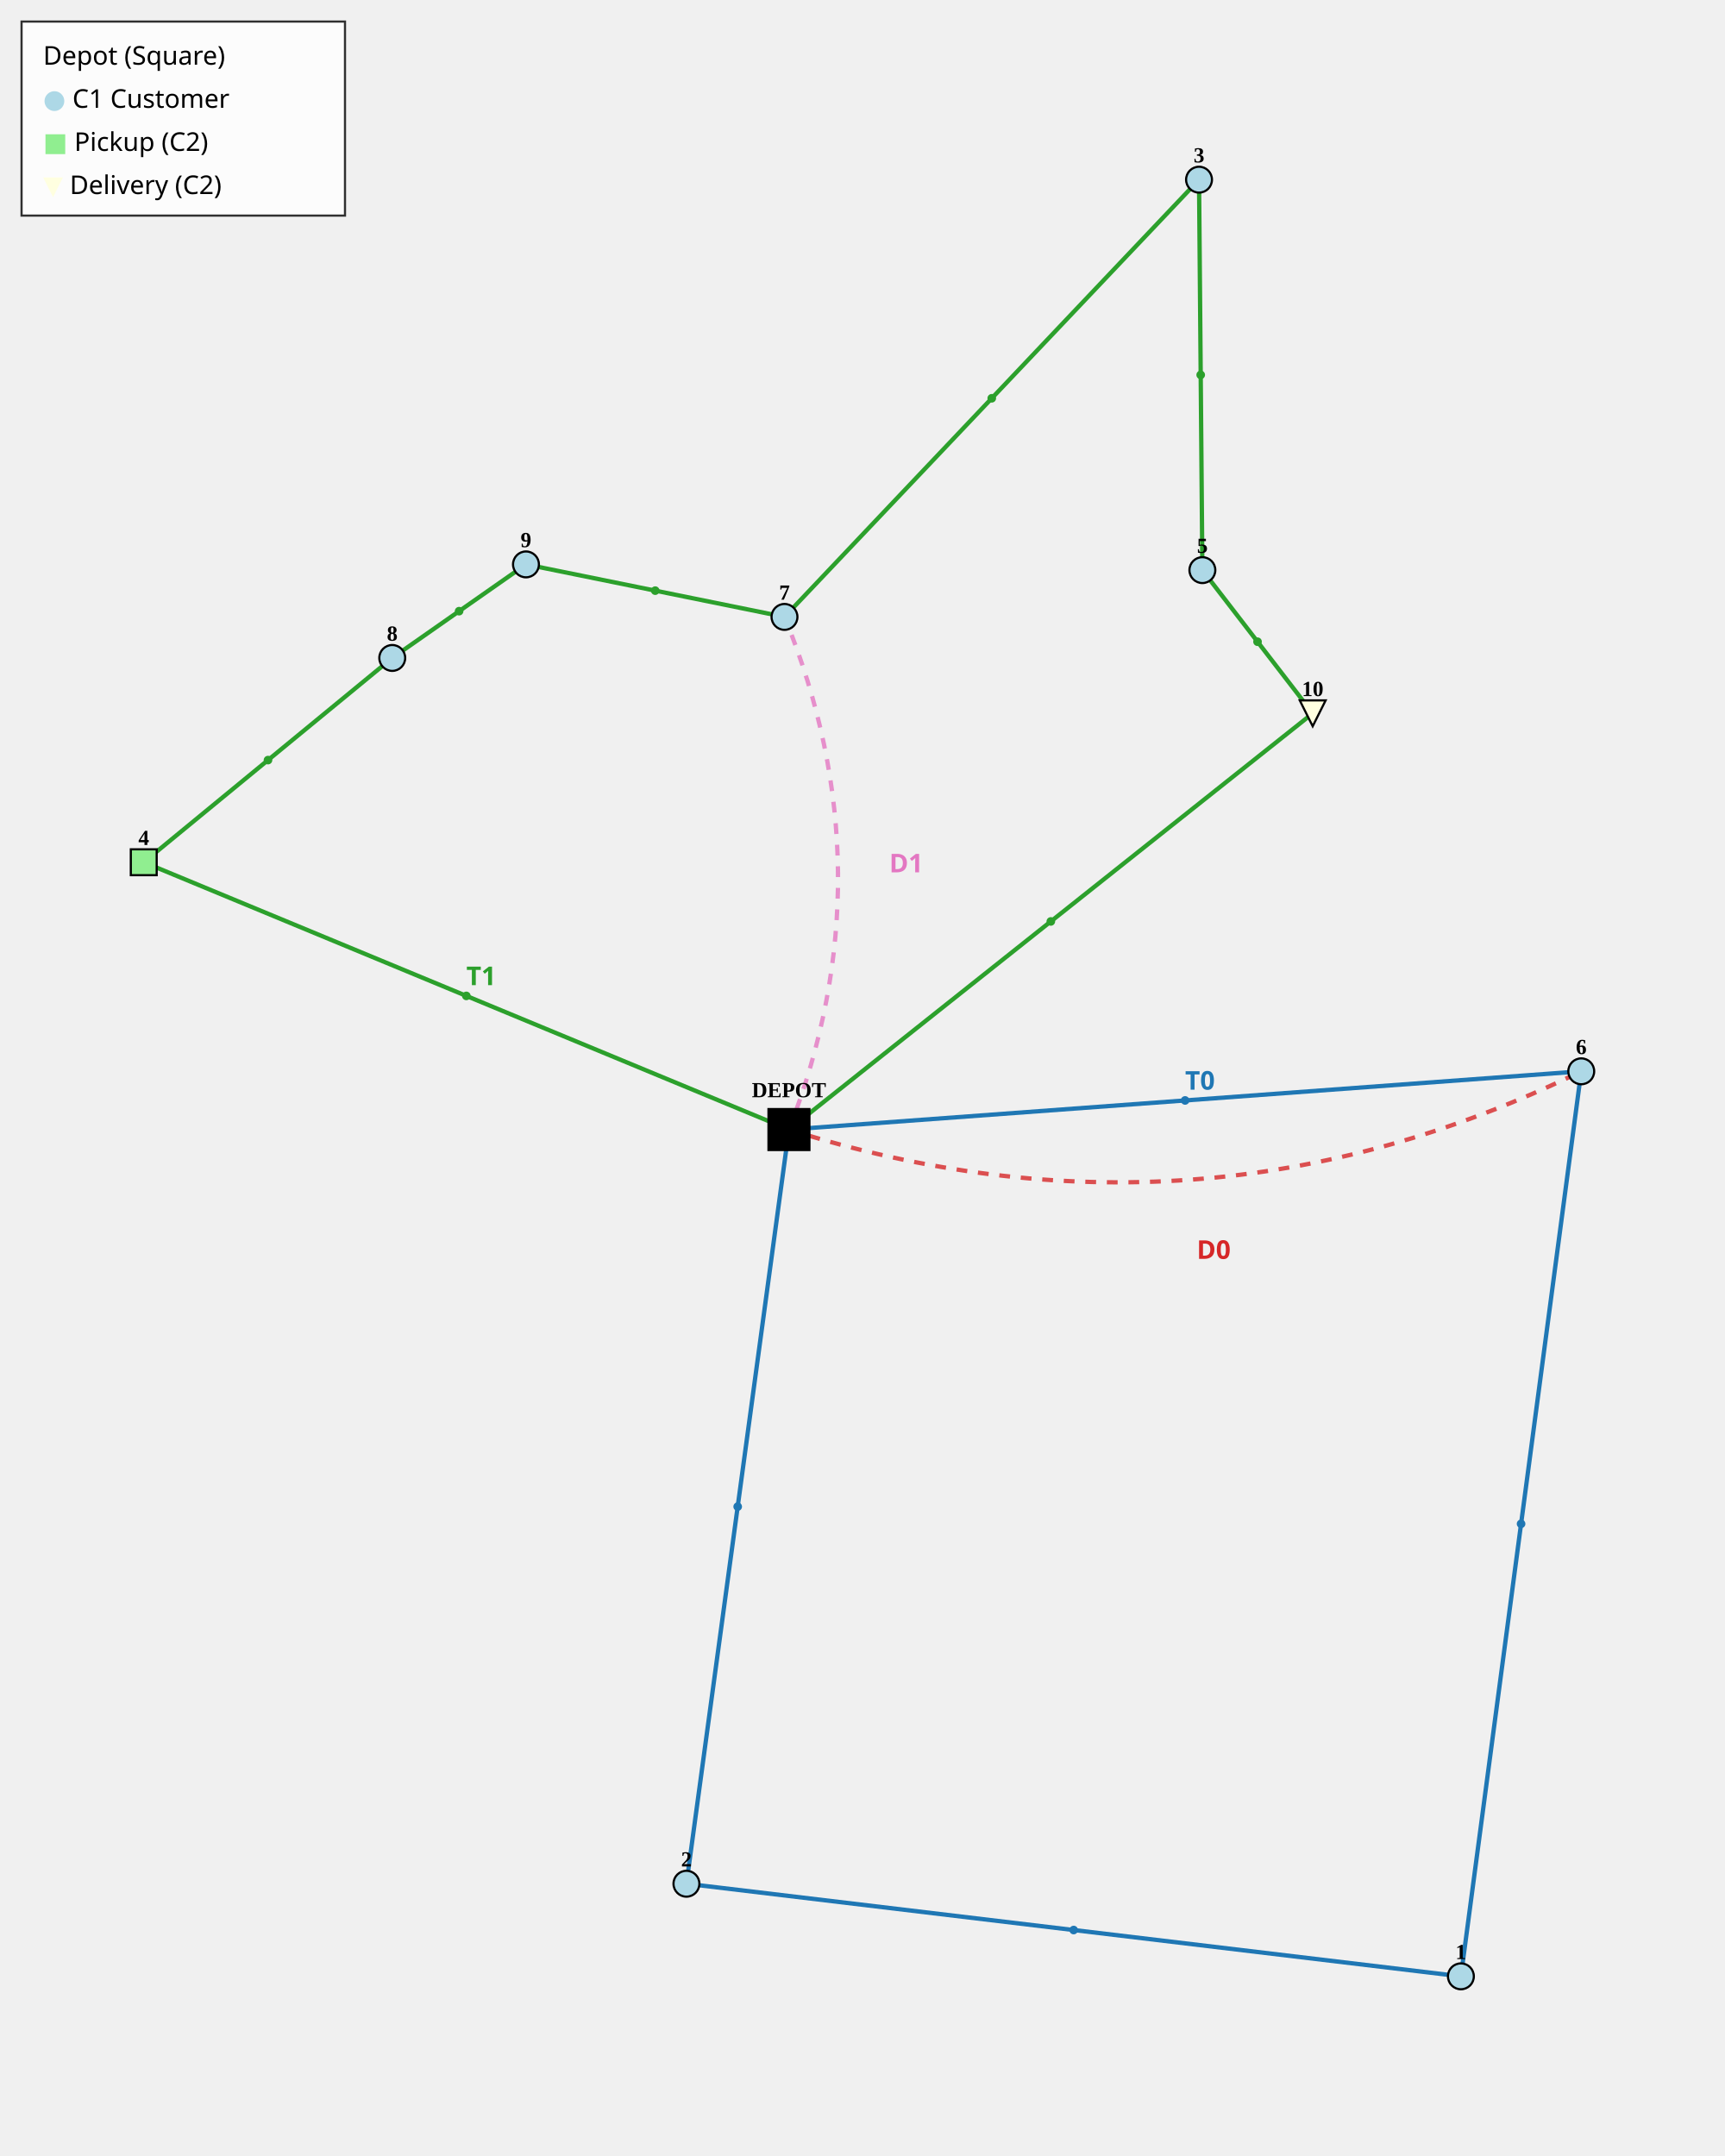
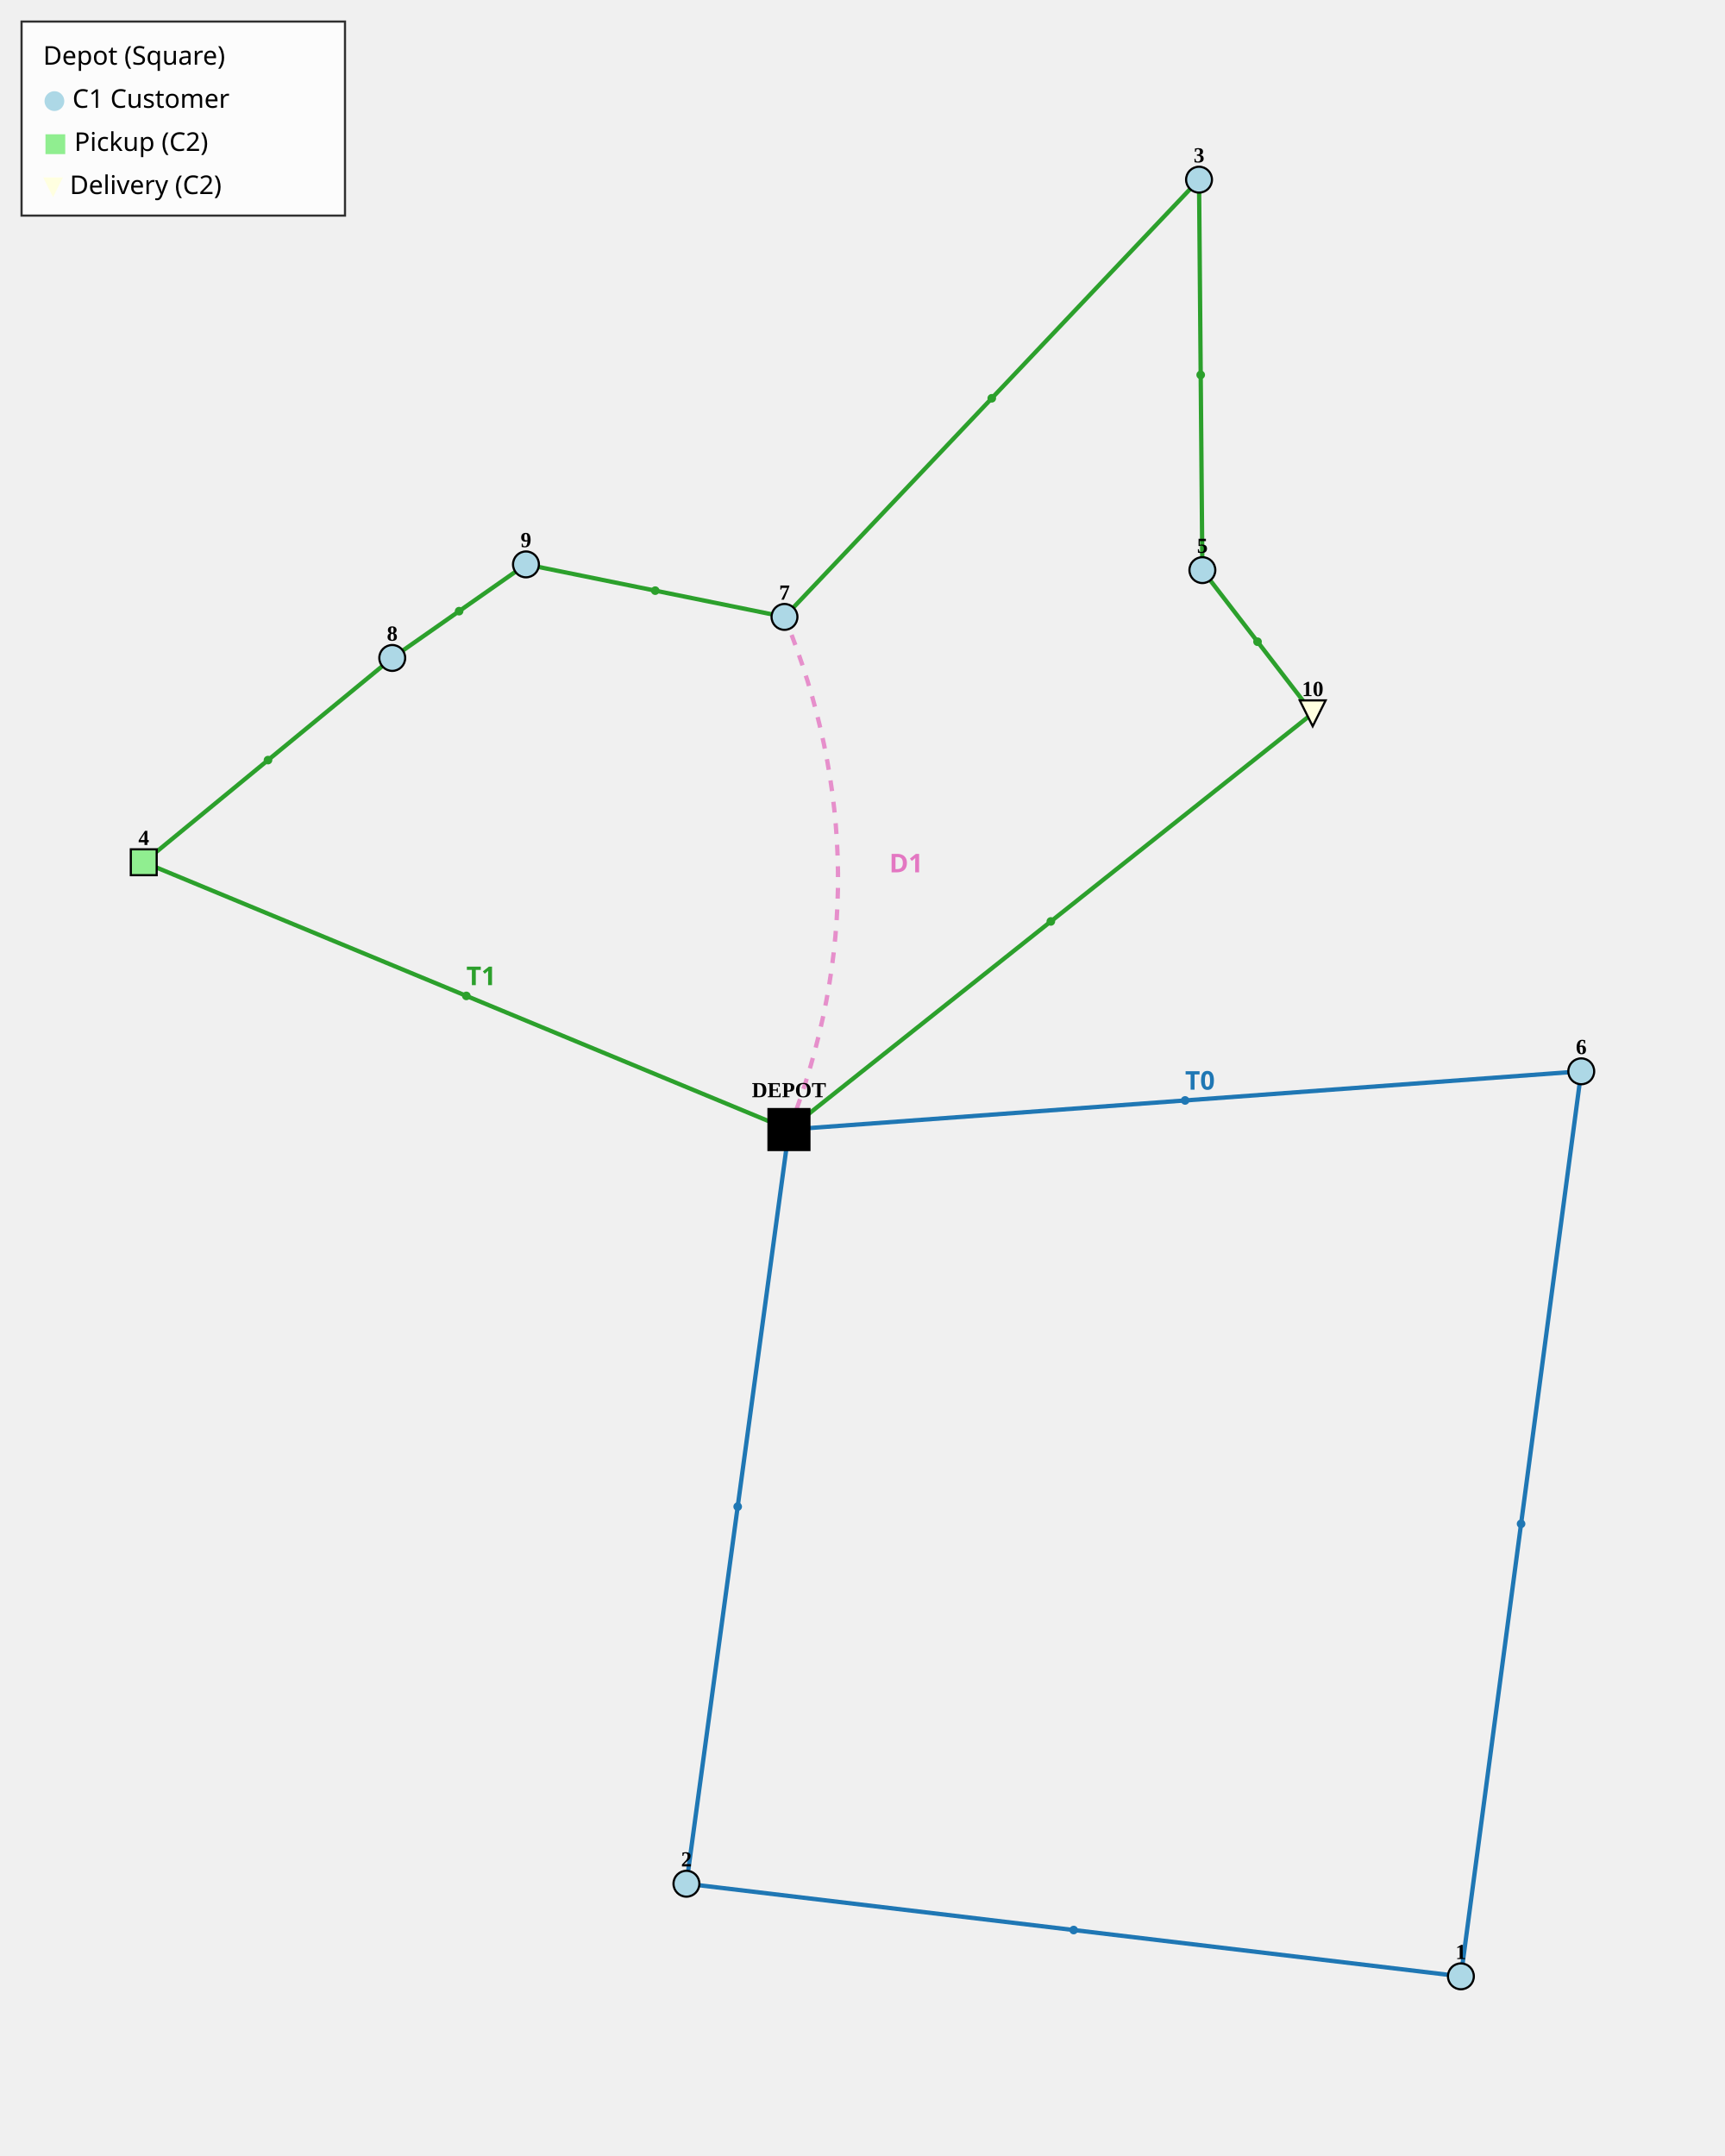
<svg xmlns="http://www.w3.org/2000/svg" viewBox="0 0 800 1000" style="background-color: white;">
  <style>.txt { font-family: sans-serif; font-size: 12px; } .label { font-weight: bold; font-size: 10px; }</style>
-   <path d="M 365.891,523.911 Q 555.014,583.894 733.333,496.9" fill="none" stroke="#d62728" stroke-width="2" stroke-dasharray="5,5" opacity="0.8" />
-   <text x="555.014" y="583.894" fill="#d62728" class="txt" font-weight="bold">D0</text>
  <path d="M 365.891,523.911 Q 412.414,404.608 363.824,286.132" fill="none" stroke="#e377c2" stroke-width="2" stroke-dasharray="5,5" opacity="0.8" />
  <text x="412.414" y="404.608" fill="#e377c2" class="txt" font-weight="bold">D1</text>
  <polyline points="365.891,523.911 733.333,496.9 677.519,916.667 318.346,873.716 365.891,523.911" fill="none" stroke="#1f77b4" stroke-width="2" />
  <circle cx="549.612" cy="510.406" r="2" fill="#1f77b4" />
  <text x="549.612" y="505.406" fill="#1f77b4" class="txt" font-weight="bold">T0</text>
  <circle cx="705.426" cy="706.784" r="2" fill="#1f77b4" />
  <circle cx="497.933" cy="895.191" r="2" fill="#1f77b4" />
  <circle cx="342.119" cy="698.813" r="2" fill="#1f77b4" />
  <polyline points="365.891,523.911 66.667,399.929 181.912,305.172 243.928,261.778 363.824,286.132 556.072,83.333 557.623,264.435 608.786,330.854 365.891,523.911" fill="none" stroke="#2ca02c" stroke-width="2" />
  <circle cx="216.279" cy="461.92" r="2" fill="#2ca02c" />
  <text x="216.279" y="456.92" fill="#2ca02c" class="txt" font-weight="bold">T1</text>
  <circle cx="124.289" cy="352.55" r="2" fill="#2ca02c" />
  <circle cx="212.92" cy="283.475" r="2" fill="#2ca02c" />
  <circle cx="303.876" cy="273.955" r="2" fill="#2ca02c" />
  <circle cx="459.948" cy="184.733" r="2" fill="#2ca02c" />
  <circle cx="556.848" cy="173.884" r="2" fill="#2ca02c" />
  <circle cx="583.204" cy="297.644" r="2" fill="#2ca02c" />
  <circle cx="487.339" cy="427.382" r="2" fill="#2ca02c" />
  <rect x="355.891" y="513.911" width="20" height="20" fill="black" />
  <text x="365.891" y="508.911" text-anchor="middle" class="label">DEPOT</text>
  <circle cx="677.519" cy="916.667" r="6" fill="lightblue" stroke="black" stroke-width="1" />
  <text x="677.519" y="908.667" text-anchor="middle" class="label">1</text>
  <circle cx="318.346" cy="873.716" r="6" fill="lightblue" stroke="black" stroke-width="1" />
  <text x="318.346" y="865.716" text-anchor="middle" class="label">2</text>
  <circle cx="556.072" cy="83.333" r="6" fill="lightblue" stroke="black" stroke-width="1" />
  <text x="556.072" y="75.333" text-anchor="middle" class="label">3</text>
  <rect x="60.667" y="393.929" width="12" height="12" fill="lightgreen" stroke="black" stroke-width="1" />
  <text x="66.667" y="391.929" text-anchor="middle" class="label">4</text>
  <circle cx="557.623" cy="264.435" r="6" fill="lightblue" stroke="black" stroke-width="1" />
  <text x="557.623" y="256.435" text-anchor="middle" class="label">5</text>
  <circle cx="733.333" cy="496.9" r="6" fill="lightblue" stroke="black" stroke-width="1" />
  <text x="733.333" y="488.9" text-anchor="middle" class="label">6</text>
  <circle cx="363.824" cy="286.132" r="6" fill="lightblue" stroke="black" stroke-width="1" />
  <text x="363.824" y="278.132" text-anchor="middle" class="label">7</text>
  <circle cx="181.912" cy="305.172" r="6" fill="lightblue" stroke="black" stroke-width="1" />
  <text x="181.912" y="297.172" text-anchor="middle" class="label">8</text>
  <circle cx="243.928" cy="261.778" r="6" fill="lightblue" stroke="black" stroke-width="1" />
  <text x="243.928" y="253.778" text-anchor="middle" class="label">9</text>
  <polygon points="608.786,336.854 602.786,324.854 614.786,324.854" fill="lightyellow" stroke="black" stroke-width="1" />
  <text x="608.786" y="322.854" text-anchor="middle" class="label">10</text>
  <rect x="10" y="10" width="150" height="90" fill="white" stroke="black" opacity="0.8" />
  <text x="20" y="30" class="txt">Depot (Square)</text>
  <text x="20" y="50" class="txt">
    <tspan fill="lightblue">●</tspan> C1 Customer</text>
  <text x="20" y="70" class="txt">
    <tspan fill="lightgreen">■</tspan> Pickup (C2)</text>
  <text x="20" y="90" class="txt">
    <tspan fill="lightyellow">▼</tspan> Delivery (C2)</text>
</svg>
